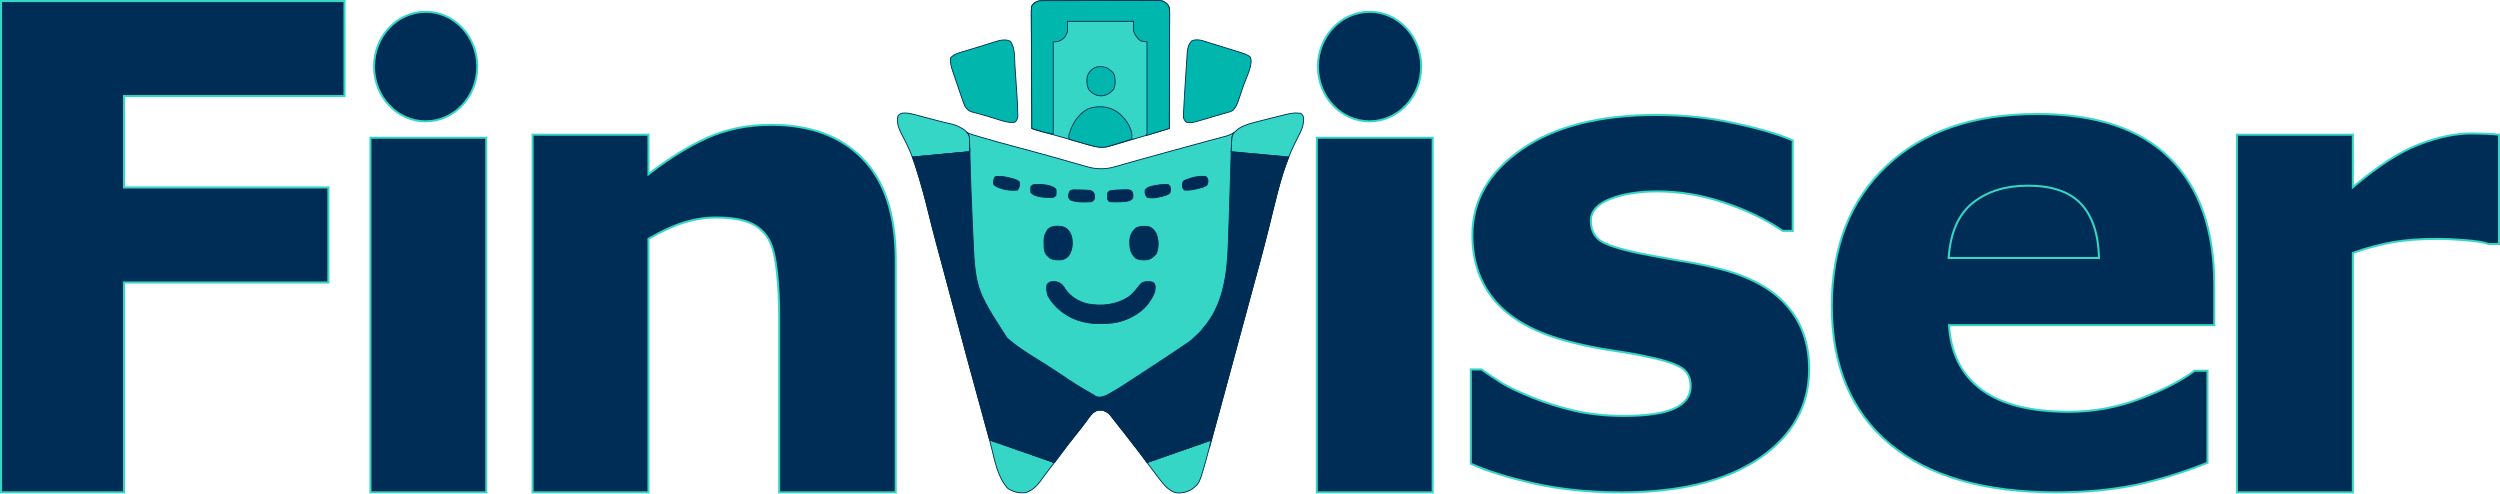
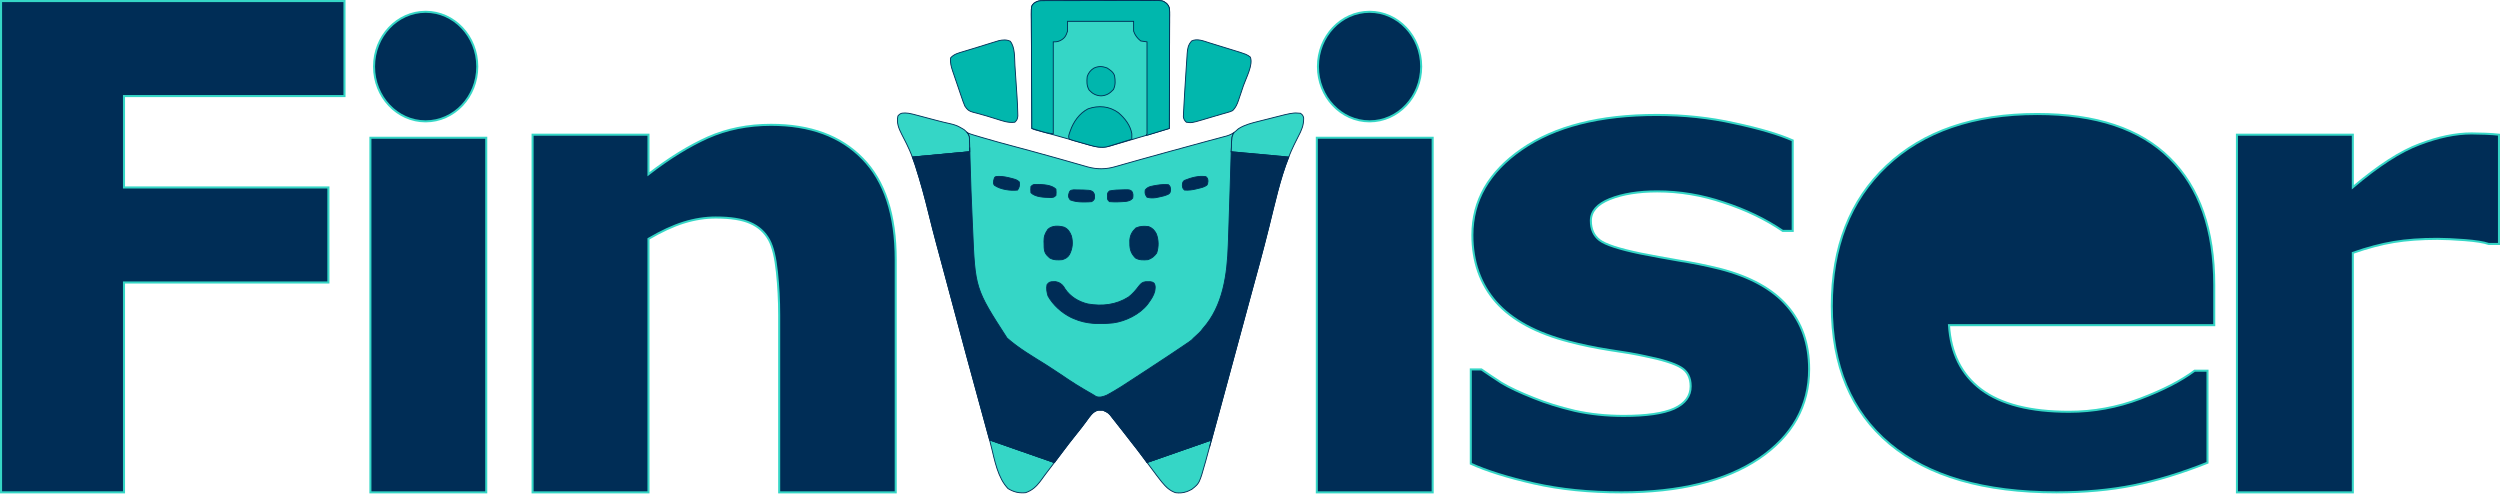
<svg xmlns="http://www.w3.org/2000/svg" width="324.517mm" height="64.044mm" viewBox="0 0 324.517 64.044" version="1.1" id="svg1" xml:space="preserve">
  <defs id="defs1">
    <rect x="24.774" y="423.187" width="227.275" height="321.605" id="rect68" />
    <rect x="57.088" y="568.045" width="98.019" height="78.234" id="rect67" />
  </defs>
  <g id="layer1" transform="translate(-44.70507,-20.58306)">
    <path style="font-weight:bold;font-size:85.121px;line-height:1.6;-inkscape-font-specification:'sans-serif Bold';text-align:center;text-anchor:middle;fill:#002d56;fill-opacity:1;stroke:#35d6c6;stroke-width:0.266;stroke-opacity:1" d="m 369.089,52.249 h -1.337 q -0.961,-0.331 -3.092,-0.496 -2.131,-0.165 -3.552,-0.165 -3.218,0 -5.683,0.413 -2.465,0.413 -5.307,1.406 V 84.494 H 335.075 V 38.069 h 15.043 v 6.821 q 4.973,-4.217 8.65,-5.581 3.677,-1.406 6.769,-1.406 0.794,0 1.797,0.041 1.003,0.041 1.755,0.124 z" id="logor" />
    <g id="logoe" transform="translate(-19.99447,-9.152622)" style="stroke:#35d6c6;stroke-opacity:1">
      <path style="font-weight:bold;font-size:85.121px;line-height:1.6;-inkscape-font-specification:'sans-serif Bold';text-align:center;text-anchor:middle;fill:#002d56;fill-opacity:1;stroke:#35d6c6;stroke-width:0.266;stroke-opacity:1" d="m 352.124,71.943 h -34.432 q 0.334,5.457 4.179,8.351 3.886,2.894 11.408,2.894 4.764,0 9.235,-1.695 4.471,-1.695 7.062,-3.638 h 1.671 v 11.947 q -5.098,2.026 -9.611,2.935 -4.513,0.909 -9.987,0.909 -14.124,0 -21.646,-6.284 -7.522,-6.284 -7.522,-17.9 0,-11.493 7.104,-18.19 7.146,-6.738 19.556,-6.738 11.45,0 17.216,5.746 5.767,5.705 5.767,16.453 z" id="path8" />
-       <path style="font-weight:bold;font-size:85.121px;line-height:1.6;-inkscape-font-specification:'sans-serif Bold';text-align:center;text-anchor:middle;fill:transparent;fill-opacity:0;stroke:#35d6c6;stroke-width:0.266;stroke-opacity:1" d="m 337.165,63.22 q -0.125,-4.671 -2.34,-7.028 -2.215,-2.356 -6.895,-2.356 -4.346,0 -7.146,2.232 -2.8,2.232 -3.134,7.152 z" id="path9" />
+       <path style="font-weight:bold;font-size:85.121px;line-height:1.6;-inkscape-font-specification:'sans-serif Bold';text-align:center;text-anchor:middle;fill:none;stroke:none" d="m 337.165,63.22 q -0.125,-4.671 -2.34,-7.028 -2.215,-2.356 -6.895,-2.356 -4.346,0 -7.146,2.232 -2.8,2.232 -3.134,7.152 z" id="path9" />
    </g>
    <path style="font-weight:bold;font-size:85.121px;line-height:1.6;-inkscape-font-specification:'sans-serif Bold';text-align:center;text-anchor:middle;fill:#002d56;fill-opacity:1;stroke:#35d6c6;stroke-width:0.266;stroke-opacity:1" d="m 279.542,68.495 q 0,7.193 -6.519,11.617 -6.519,4.382 -17.843,4.382 -6.268,0 -11.366,-1.158 -5.098,-1.158 -8.19,-2.563 v -12.237 h 1.379 q 1.128,0.785 2.591,1.736 1.504,0.909 4.22,1.984 2.34,0.951 5.307,1.654 2.967,0.661 6.352,0.661 4.429,0 6.561,-0.951 2.131,-0.992 2.131,-2.894 0,-1.695 -1.254,-2.439 -1.254,-0.785 -4.764,-1.488 -1.671,-0.372 -4.555,-0.785 -2.842,-0.455 -5.182,-1.075 -6.393,-1.654 -9.486,-5.126 -3.092,-3.514 -3.092,-8.723 0,-6.697 6.393,-11.121 6.435,-4.465 17.551,-4.465 5.265,0 10.071,1.075 4.847,1.034 7.563,2.232 V 50.554 h -1.295 q -3.343,-2.274 -7.647,-3.679 -4.262,-1.447 -8.65,-1.447 -3.635,0 -6.143,0.992 -2.465,0.992 -2.465,2.811 0,1.654 1.128,2.522 1.128,0.868 5.307,1.736 2.298,0.455 4.931,0.909 2.674,0.413 5.349,1.075 5.934,1.53 8.775,4.837 2.842,3.266 2.842,8.185 z" id="logos" />
    <path style="font-weight:bold;font-size:85.121px;line-height:1.6;-inkscape-font-specification:'sans-serif Bold';text-align:center;text-anchor:middle;fill:#002d56;fill-opacity:1;stroke:#35d6c6;stroke-width:0.266;stroke-opacity:1" d="M 160.975,84.494 H 145.848 V 61.468 q 0,-2.811 -0.292,-5.581 -0.293,-2.811 -1.003,-4.134 -0.836,-1.53 -2.465,-2.232 -1.588,-0.703 -4.471,-0.703 -2.048,0 -4.179,0.661 -2.089,0.661 -4.555,2.108 V 84.494 H 113.839 V 38.069 h 15.043 v 5.126 q 4.012,-3.101 7.689,-4.754 3.719,-1.654 8.232,-1.654 7.605,0 11.867,4.382 4.304,4.382 4.304,13.105 z" id="logon" />
    <path style="font-weight:bold;font-size:85.121px;line-height:1.6;-inkscape-font-specification:'sans-serif Bold';text-align:center;text-anchor:middle;fill:#002d56;fill-opacity:1;stroke:#35d6c6;stroke-width:0.271;stroke-opacity:1" d="M 89.422,33.053 H 60.801 V 44.917 H 87.333 V 57.252 H 60.801 V 84.492 H 44.84 v -63.773 h 44.582 z" id="logof" />
    <g id="logomasscot" transform="matrix(0.1158861,0,0,0.1158861,128.2338,-5.620602)" style="mix-blend-mode:normal;stroke:#002d56;stroke-width:1.001;stroke-dasharray:none;stroke-opacity:1">
      <path id="lefthand" d="M -2.324,34.23 C 0.101,39.102 2.253,43.992 4.18,49 h 0.572 l 63.705,-5.895 -0.027,-4.809 -0.133,-5.32 -0.002,-0.047 L 68,26 66.588,22.961 c -0.042,-0.068 -0.088,-0.131 -0.131,-0.197 l -0.901,-1.225 C 65.343,21.368 64.595,20.538 64.377,20.34 64.196,20.138 63.318,19.41 63.177,19.255 62.279,18.534 61.987,18.054 60.758,17.5 L 59.455,16.758 58.125,16 C 57.488,15.626 56.856,15.282 56.225,14.965 L 54.665,14.215 54.02,13.957 C 52.463,13.314 50.887,12.797 49.236,12.348 48.302,12.095 47.345,11.864 46.355,11.641 41.541,10.59 36.773,9.445 32.01,8.184 30.337,7.739 28.664,7.294 26.99,6.854 24.41,6.175 21.83,5.496 19.25,4.812 16.65,4.114 14.048,3.415 11.443,2.732 L 8.953,2.082 C 5.981,1.27 3.038,0.52 0,0 -1.415,-0.134 -2.728,-0.292 -3.959,-0.35 l -3.34,0.221 c -0.27,0.06 -0.536,0.132 -0.799,0.221 -0.069,0.023 -0.137,0.049 -0.205,0.074 -0.286,0.105 -0.568,0.224 -0.846,0.369 -0.017,0.009 -0.034,0.02 -0.051,0.029 -0.273,0.145 -0.541,0.314 -0.807,0.502 -0.048,0.034 -0.097,0.066 -0.145,0.102 -0.255,0.189 -0.507,0.405 -0.756,0.639 -0.317,0.297 -0.629,0.629 -0.938,1.006 -0.019,0.024 -0.039,0.041 -0.059,0.064 l -0.105,0.178 c -0.123,0.551 -0.182,1.082 -0.262,1.619 -0.056,0.381 -0.146,0.772 -0.182,1.146 -0.049,0.51 -0.039,1.004 -0.051,1.504 -0.01,0.398 -0.049,0.805 -0.037,1.197 0.011,0.364 0.067,0.717 0.096,1.076 0.041,0.51 0.064,1.024 0.139,1.525 0.051,0.345 0.141,0.682 0.207,1.023 0.098,0.505 0.181,1.013 0.309,1.512 0.003,0.012 0.007,0.023 0.01,0.035 0.424,1.652 1.004,3.276 1.688,4.902 0.697,1.657 1.502,3.315 2.359,5.004 1.545,2.925 3.041,5.865 4.514,8.826 z" transform="translate(297,353)" style="fill:#35d6c6;fill-opacity:1;stroke:#002d56;stroke-width:1.001;stroke-dasharray:none;stroke-opacity:1" />
      <path id="leftleg" d="M 163.232,391.201 90.691,365.863 c 4.301,15.599 7.01,36.165 16.867,49.945 0.21,0.294 0.43,0.579 0.646,0.867 0.992,1.316 2.029,2.591 3.17,3.762 1.573,0.936 3.109,1.727 4.641,2.387 0.409,0.176 0.819,0.324 1.229,0.48 0.333,0.127 0.666,0.268 1,0.383 0.462,0.158 0.929,0.283 1.395,0.416 0.3,0.086 0.598,0.184 0.9,0.26 l 0.375,0.076 c 0.852,0.2 1.713,0.365 2.59,0.482 l 0.885,0.092 c 0.615,0.063 1.246,0.093 1.881,0.115 1.518,0.056 3.07,0.041 4.73,-0.129 3.733,-1.244 6.77,-3.029 9.451,-5.229 0.628,-0.515 1.215,-1.083 1.807,-1.645 0.383,-0.364 0.78,-0.711 1.15,-1.094 0.301,-0.31 0.583,-0.654 0.877,-0.977 1.738,-1.91 3.384,-3.972 5.012,-6.264 0.537,-0.761 1.078,-1.518 1.625,-2.271 l 1.895,-2.576 2.379,-3.16 c 0.841,-1.107 1.686,-2.212 2.531,-3.316 1.849,-2.412 3.665,-4.85 5.506,-7.268 z" transform="translate(297,353)" style="fill:#35d6c6;fill-opacity:1;stroke:#002d56;stroke-width:1.001;stroke-dasharray:none;stroke-opacity:1" />
      <path id="rightleg" d="m 337.189,373.365 c 0.675,-2.485 1.351,-4.971 2.029,-7.455 l -72.225,25.227 c 3.544,4.811 7.08,9.626 10.729,14.361 l 1.84,2.377 c 1.294,1.682 2.565,3.356 3.867,4.975 0.484,0.601 1.012,1.138 1.508,1.721 1.508,1.773 3.043,3.506 4.764,5.006 0.399,0.348 0.83,0.66 1.246,0.988 0.379,0.299 0.742,0.617 1.137,0.898 0.377,0.269 0.791,0.498 1.184,0.75 0.469,0.3 0.921,0.619 1.414,0.893 0.385,0.213 0.808,0.383 1.209,0.578 0.553,0.27 1.089,0.559 1.674,0.793 0.493,0.191 0.999,0.359 1.521,0.508 0.128,0.025 0.241,0.039 0.361,0.059 0.403,0.05 0.796,0.082 1.189,0.115 0.155,-3.2e-4 0.299,-0.007 0.428,-0.023 0.236,0.044 0.497,0.081 0.764,0.113 0.183,0.008 0.36,0.001 0.541,0.006 0.843,0.02 1.669,5.2e-4 2.48,-0.057 0.261,-0.018 0.521,-0.036 0.779,-0.062 0.961,-0.098 1.91,-0.232 2.844,-0.438 0.012,-0.003 0.025,-0.003 0.037,-0.006 0.469,-0.114 0.88,-0.241 1.23,-0.383 0.386,-0.063 0.818,-0.178 1.271,-0.316 0.199,-0.065 0.398,-0.143 0.598,-0.213 0.552,-0.194 1.105,-0.421 1.658,-0.652 1.253,-0.524 2.509,-1.106 3.795,-1.814 2.173,-1.711 3.792,-2.996 5.133,-4.342 0.2,-0.201 0.386,-0.402 0.574,-0.604 0.123,-0.134 0.251,-0.267 0.369,-0.404 0.407,-0.472 0.786,-0.968 1.146,-1.496 0.09,-0.132 0.176,-0.273 0.264,-0.41 0.32,-0.498 0.63,-1.026 0.93,-1.607 0.039,-0.076 0.08,-0.144 0.119,-0.223 0.123,-0.245 0.246,-0.661 0.367,-0.924 0.771,-1.668 1.542,-3.807 2.389,-6.482 1.22,-3.83 2.537,-8.455 4.523,-15.643 0.492,-1.82 0.984,-3.641 1.482,-5.459 0.946,-3.44 1.887,-6.883 2.822,-10.326 0.003,-0.009 0.005,-0.018 0.008,-0.027 z" transform="translate(297,353)" style="fill:#35d6c6;fill-opacity:1;stroke:#002d56;stroke-width:1.001;stroke-dasharray:none;stroke-opacity:1" />
      <path id="Pocket" d="M 425.748,49 H 425 l -63.707,-5.895 0.256,-5.199 0.035,-4.979 0.666,-6.027 c 0.033,-0.151 0.045,-0.313 0.082,-0.463 l 1.154,-3.217 0.002,-0.002 c 0.002,-0.002 0.004,-0.006 0.006,-0.008 v -0.002 l 0.002,-0.002 1.246,-1.9 c -2.69,1.97 -5.465,3.273 -9.297,4.34 L 352.562,26.375 c -2.155,0.587 -4.31,1.173 -6.465,1.758 -3.601,0.946 -7.2,1.896 -10.793,2.875 -6.045,1.663 -12.091,3.323 -18.143,4.963 -7.689,2.083 -15.373,4.181 -23.053,6.297 -3.302,0.91 -6.604,1.821 -9.908,2.727 -8.027,2.196 -16.055,4.392 -24.061,6.666 -3.993,1.136 -7.985,2.264 -11.982,3.385 -1.949,0.546 -3.898,1.094 -5.846,1.643 -2.748,0.794 -5.495,1.587 -8.25,2.357 l -2.574,0.717 c -10.589,3.136 -20.641,3.159 -31.297,0.207 l -3.074,-0.906 c -3.508,-0.986 -7.014,-1.976 -10.516,-2.986 -3.149,-0.909 -6.301,-1.807 -9.455,-2.697 -1.302,-0.367 -2.604,-0.735 -3.906,-1.102 l -1.977,-0.557 c -2.003,-0.565 -4.004,-1.131 -6.006,-1.699 -9.417,-2.674 -18.846,-5.29 -28.299,-7.832 L 134.977,41.656 C 129.818,40.268 124.66,38.883 119.5,37.5 106.622,34.06 93.757,30.588 80.982,26.777 L 77.469,25.719 74.107,24.727 71.014,23.779 c -2.449,-0.741 -4.181,-1.261 -6.039,-2.744 l 1.482,1.729 c 0.043,0.066 0.089,0.13 0.131,0.197 L 68,26 l 0.295,6.93 0.002,0.047 0.133,5.32 0.027,4.809 L 4.752,49 H 4.18 c 1.052,2.734 2.037,5.503 2.961,8.324 L 8,60 c 5.542,17.133 10.205,34.409 14.508,51.887 2.818,11.454 5.707,22.879 8.779,34.268 l 0.65,2.408 c 0.931,3.444 1.862,6.888 2.793,10.332 2.294,8.474 4.569,16.953 6.834,25.436 15.61,58.478 31.278,116.944 47.4,175.283 0.576,2.083 1.152,4.167 1.727,6.25 l 72.541,25.338 c 3.195,-4.196 6.404,-8.381 9.555,-12.611 4.287,-5.757 8.644,-11.44 13.15,-17.027 2.626,-3.243 5.243,-6.488 7.773,-9.807 l 1.758,-2.334 c 1.158,-1.535 2.314,-3.072 3.469,-4.609 3.655,-4.945 7.178,-11.052 13.598,-12.309 l 2.527,0.059 2.535,0.004 c 6.437,2.898 6.437,2.897 10.867,8.725 l 1.66,2.084 c 4.473,5.562 8.887,11.166 13.215,16.842 2.055,2.696 4.122,5.379 6.23,8.033 4.599,5.79 9.108,11.626 13.48,17.59 1.3,1.777 2.638,3.525 3.943,5.297 l 72.225,-25.227 c -0.679,2.484 -1.355,4.97 -2.029,7.455 0.802,-2.954 1.606,-5.908 2.414,-8.861 2.909,-10.628 5.802,-21.259 8.688,-31.893 0.474,-1.746 0.948,-3.494 1.422,-5.24 5.617,-20.696 11.22,-41.395 16.811,-62.098 4.08,-15.11 8.169,-30.218 12.268,-45.322 1.005,-3.703 2.01,-7.406 3.014,-11.109 2.524,-9.316 5.04,-18.635 7.592,-27.943 1.03,-3.754 2.059,-7.51 3.084,-11.266 L 393.062,167.5 c 3.676,-13.477 7.104,-27.014 10.516,-40.561 C 410.101,101.037 415.761,74.01 425.748,49 Z" transform="translate(297,353)" style="fill:#35d6c6;fill-opacity:1;stroke:#002d56;stroke-width:1.001;stroke-dasharray:none;stroke-opacity:1" />
      <path id="righthand" d="m 439,0 -5.416,-0.357 c -0.638,0.016 -1.276,0.046 -1.914,0.098 -1.601,0.131 -3.198,0.365 -4.785,0.66 -2.048,0.381 -4.086,0.838 -6.08,1.326 L 417.875,2.484 c -2.11,0.527 -4.219,1.056 -6.328,1.586 -3.276,0.841 -6.552,1.682 -9.834,2.502 -2.159,0.537 -4.317,1.078 -6.475,1.623 L 392.125,8.984 c -7.735,1.934 -15.356,3.823 -22.021,7.91 l -1.252,0.887 c -1.431,1.379 -2.759,2.537 -4.109,3.525 l -1.246,1.9 -0.002,0.002 v 0.002 c -0.002,0.002 -0.004,0.006 -0.006,0.008 l -0.002,0.002 -1.154,3.217 c -0.037,0.15 -0.049,0.312 -0.082,0.463 l -0.666,6.027 -0.035,4.979 -0.256,5.199 L 425,49 h 0.748 c 1.777,-4.449 3.69,-8.835 5.77,-13.139 l 1.65,-3.318 c 0.366,-0.737 0.737,-1.471 1.104,-2.207 l 0.15,-0.312 0.348,-0.686 c 0.577,-1.154 1.151,-2.31 1.73,-3.463 0.879,-1.655 1.668,-3.218 2.383,-4.76 0.226,-0.486 0.392,-0.965 0.6,-1.447 0.484,-1.126 0.955,-2.249 1.33,-3.381 0.136,-0.41 0.262,-0.824 0.383,-1.238 0.111,-0.383 0.227,-0.764 0.324,-1.152 0.135,-0.538 0.244,-1.089 0.352,-1.641 0.068,-0.347 0.146,-0.689 0.203,-1.043 0.105,-0.656 0.175,-1.336 0.24,-2.021 0.027,-0.279 0.07,-0.547 0.09,-0.832 0.069,-0.989 0.1,-2.009 0.082,-3.078 -0.002,-0.009 -0.004,-0.018 -0.006,-0.027 l -0.551,-1.891 c -0.009,-0.022 -0.016,-0.049 -0.025,-0.07 l -0.893,-1.475 c -0.007,-0.008 -0.013,-0.017 -0.019,-0.025 z" transform="translate(297,353)" style="fill:#35d6c6;fill-opacity:1;stroke:#002d56;stroke-width:1.001;stroke-dasharray:none;stroke-opacity:1" />
      <path id="Wbody" d="m 68.43,38.297 0.027,4.809 L 4.752,49 H 4.18 c 1.052,2.734 2.036,5.503 2.961,8.324 L 8,60 c 5.542,17.133 10.205,34.409 14.508,51.887 2.818,11.454 5.707,22.879 8.779,34.268 l 0.65,2.408 c 0.931,3.444 1.862,6.888 2.793,10.332 2.294,8.474 4.569,16.953 6.834,25.436 15.61,58.478 31.278,116.944 47.4,175.283 0.576,2.083 1.152,4.167 1.727,6.25 l 72.578,25.352 c 3.192,-4.193 6.37,-8.398 9.518,-12.625 4.287,-5.757 8.644,-11.44 13.15,-17.027 2.626,-3.243 5.243,-6.488 7.773,-9.807 l 1.758,-2.334 c 1.158,-1.535 2.314,-3.072 3.469,-4.609 3.655,-4.945 7.178,-11.052 13.598,-12.309 l 2.527,0.059 2.535,0.004 c 6.437,2.898 6.437,2.897 10.867,8.725 l 1.66,2.084 c 4.473,5.562 8.887,11.168 13.215,16.844 2.055,2.696 4.122,5.377 6.23,8.031 4.599,5.79 9.108,11.626 13.48,17.59 1.297,1.773 2.596,3.544 3.898,5.312 l 72.27,-25.242 c 0.128,-0.469 0.256,-0.937 0.385,-1.406 2.909,-10.628 5.802,-21.259 8.688,-31.893 0.474,-1.746 0.948,-3.494 1.422,-5.24 5.617,-20.696 11.22,-41.395 16.811,-62.098 4.08,-15.11 8.169,-30.218 12.268,-45.322 1.005,-3.703 2.01,-7.406 3.014,-11.109 2.524,-9.316 5.04,-18.635 7.592,-27.943 1.03,-3.754 2.059,-7.51 3.084,-11.266 L 393.062,167.5 c 3.676,-13.477 7.104,-27.014 10.516,-40.561 C 410.101,101.037 415.761,74.01 425.748,49 H 425 l -63.707,-5.895 c -0.05,1.894 -0.103,3.788 -0.16,5.682 -0.124,4.011 -0.248,8.022 -0.363,12.033 -0.179,6.339 -0.364,12.679 -0.561,19.018 -0.066,2.111 -0.132,4.223 -0.197,6.334 l -0.098,3.152 c -0.13,4.165 -0.26,8.329 -0.387,12.494 -0.404,13.262 -0.802,26.523 -1.303,39.781 -0.076,1.946 -0.151,3.892 -0.225,5.838 -1.092,32.721 -5.66,68.377 -28.438,93.75 -2.708,4.089 -6.337,6.738 -9.812,10.047 -2.651,2.801 -2.651,2.799 -5.623,4.914 l -3.123,2.117 c -1.748,1.19 -3.497,2.379 -5.252,3.559 L 304,263 c -3.784,2.554 -7.574,5.098 -11.375,7.627 l -1.688,1.123 c -8.824,5.876 -17.666,11.724 -26.57,17.477 -3.413,2.204 -6.821,4.412 -10.211,6.652 -10.483,6.954 -20.925,13.823 -32,19.801 -4.027,1.684 -7.965,3.1 -12.23,1.582 L 208,316 c -20.594,-11.961 -20.594,-11.961 -40.371,-25.254 -4.44,-2.984 -8.897,-5.925 -13.426,-8.773 -14.918,-9.381 -30.797,-18.476 -44,-30.23 C 74.446,196.336 74.446,196.337 71.682,128.971 c -0.091,-1.969 -0.184,-3.939 -0.277,-5.908 -1.154,-24.21 -2.002,-48.424 -2.646,-72.652 -0.055,-2.091 -0.111,-4.184 -0.168,-6.275 -0.054,-1.946 -0.107,-3.892 -0.16,-5.838 z" style="fill:#002d56;fill-opacity:1;stroke:#002d56;stroke-width:1.001;stroke-dasharray:none;stroke-opacity:1" transform="translate(297,353)" />
      <path d="m 0,0 c 5.558,6.829 4.709,18.719 5.258,27.176 0.086,1.261 0.172,2.522 0.26,3.821 0.179,2.653 0.356,5.306 0.529,7.959 0.219,3.358 0.447,6.716 0.679,10.074 0.224,3.257 0.44,6.514 0.656,9.771 0.081,1.184 0.162,2.368 0.246,3.587 0.384,5.969 0.665,11.937 0.796,17.917 0.028,1.128 0.055,2.255 0.083,3.417 C 8.15,87.033 7.574,88.393 5.188,90.688 -2.155,91.732 -8.797,89.183 -15.75,87 c -2.406,-0.74 -4.812,-1.48 -7.219,-2.219 -1.167,-0.361 -2.333,-0.722 -3.535,-1.094 -2.894,-0.875 -5.793,-1.693 -8.715,-2.469 -0.779,-0.211 -1.557,-0.421 -2.36,-0.638 -1.399,-0.374 -2.802,-0.736 -4.208,-1.082 -4.634,-1.269 -6.391,-2.85 -9.026,-6.812 -1.499,-3.441 -2.696,-6.967 -3.891,-10.523 -0.349,-1.02 -0.699,-2.039 -1.059,-3.09 -0.734,-2.152 -1.464,-4.305 -2.188,-6.46 -1.108,-3.288 -2.238,-6.569 -3.37,-9.849 -0.712,-2.096 -1.423,-4.192 -2.133,-6.289 -0.337,-0.976 -0.675,-1.953 -1.023,-2.958 -1.704,-5.122 -2.937,-9.424 -2.337,-14.831 3.748,-4.392 9.081,-5.593 14.438,-7.188 1.408,-0.431 1.408,-0.431 2.844,-0.871 2.082,-0.636 4.165,-1.266 6.25,-1.892 3.112,-0.941 6.217,-1.901 9.32,-2.871 2.694,-0.84 5.392,-1.671 8.09,-2.5 1.322,-0.408 2.644,-0.818 3.964,-1.231 1.871,-0.584 3.747,-1.154 5.623,-1.724 1.08,-0.332 2.16,-0.665 3.273,-1.008 C -8.349,-1.64 -4.383,-2.045 0,0 Z" fill="#01b7ad" transform="translate(410.8125,272.3125)" id="leftnote" style="stroke:#002d56;stroke-width:1.001;stroke-dasharray:none;stroke-opacity:1" />
      <path d="M 0,0 C 0.992,0.304 1.984,0.607 3.006,0.92 5.098,1.562 7.188,2.209 9.277,2.86 12.456,3.85 15.639,4.828 18.822,5.803 20.861,6.43 22.899,7.058 24.938,7.688 c 0.943,0.291 1.886,0.581 2.857,0.881 14.435,4.503 14.435,4.503 18.428,7.474 3.621,8.276 -4.838,23.723 -7.676,32.072 -0.953,2.814 -1.892,5.632 -2.83,8.451 -0.61,1.802 -1.222,3.604 -1.834,5.406 -0.276,0.837 -0.552,1.673 -0.837,2.535 -1.555,4.516 -3.101,8.053 -6.511,11.535 -2.906,1.301 -2.906,1.301 -6.5,2.312 -0.667,0.192 -1.334,0.383 -2.021,0.581 -1.559,0.446 -3.119,0.885 -4.682,1.318 -3.277,0.925 -6.536,1.903 -9.797,2.883 -2.5,0.741 -5,1.48 -7.5,2.219 -1.807,0.543 -1.807,0.543 -3.65,1.097 -11.89,3.447 -11.89,3.447 -17.85,2.591 -2.094,-2.11 -2.932,-3.414 -3.278,-6.385 0.046,-0.885 0.092,-1.771 0.14,-2.683 0.045,-1.012 0.091,-2.024 0.137,-3.066 0.066,-1.095 0.132,-2.191 0.2,-3.319 0.057,-1.148 0.115,-2.296 0.174,-3.479 0.191,-3.691 0.407,-7.379 0.627,-11.068 0.067,-1.192 0.134,-2.384 0.203,-3.613 0.404,-7.176 0.861,-14.348 1.362,-21.518 0.168,-2.448 0.327,-4.897 0.479,-7.347 0.225,-3.608 0.472,-7.214 0.725,-10.82 0.064,-1.091 0.127,-2.181 0.193,-3.305 0.449,-5.96 1.04,-9.849 5.037,-14.398 C -13.33,-5.025 -6.064,-1.905 0,0 Z" fill="#01b7ad" id="rightnote" transform="translate(633.4648,273.957)" style="stroke:#002d56;stroke-width:1.001;stroke-dasharray:none;stroke-opacity:1" />
      <path d="M 0,0 C 0.75,-0.008 1.5,-0.015 2.273,-0.023 6.309,0.66 8.855,2.343 11.293,5.609 12.045,6.855 12.045,6.855 12.812,8.125 18.807,16.962 27.964,22.471 38.337,24.975 54.481,27.797 70.016,26.043 83.938,17.25 88.66,13.72 92.162,9.406 95.715,4.73 97.9,2.035 99.489,0.519 103,0.074 104.299,0.068 104.299,0.068 105.625,0.062 106.491,0.046 107.358,0.029 108.25,0.012 110.625,0.375 110.625,0.375 112.434,1.609 c 2.02,2.993 1.358,5.554 0.895,9.008 -1.242,4.872 -3.796,8.708 -6.703,12.758 -0.455,0.639 -0.91,1.279 -1.379,1.938 C 96.489,36.49 80.763,44.249 66.853,46.155 51.607,47.659 36.784,47.635 22.625,41.375 21.616,40.929 20.606,40.483 19.566,40.023 9.148,34.85 -0.57,26.224 -6.25,16 -7.559,11.781 -8.241,7.756 -7.375,3.375 -5.248,0.411 -3.574,-0.037 0,0 Z" fill="#002c56" transform="translate(459.375,541.625)" id="smile" style="stroke:#002d56;stroke-width:1.001;stroke-dasharray:none;stroke-opacity:1" />
      <path d="M 0,0 C 4.53,2.133 6.509,5.369 8.211,9.855 10.116,17.238 9.447,23.811 6.016,30.602 c -2.178,3.449 -4.359,4.551 -8.145,5.812 -4.931,0.397 -9.629,0.55 -14,-2 -4.316,-3.825 -5.87,-5.941 -6.238,-11.766 -0.031,-1.495 -0.055,-2.99 -0.074,-4.484 -0.029,-0.739 -0.058,-1.477 -0.088,-2.238 -0.065,-5.656 1.198,-8.844 4.4,-13.512 C -13.374,-2.052 -6.001,-1.652 0,0 Z" fill="#002d57" transform="translate(471.1289,480.5859)" id="lefteye" style="stroke:#002d56;stroke-width:1.001;stroke-dasharray:none;stroke-opacity:1" />
      <path d="m 0,0 c 4.27,1.786 6.252,3.942 8.375,7.938 2.737,6.916 2.777,14.607 0.438,21.625 C 6.051,33.276 3.401,35.533 -1,37 -5.887,37.394 -10.714,37.619 -15,35 -21.122,28.599 -21.364,23.88 -21.277,15.27 -20.766,9.236 -18.716,5.674 -14.438,1.5 -9.542,-0.636 -5.259,-0.745 0,0 Z" fill="#002d56" transform="translate(566,480)" id="righteye" style="stroke:#002d56;stroke-width:1.001;stroke-dasharray:none;stroke-opacity:1" />
      <g id="CentreNote" style="stroke:#002d56;stroke-width:1.001;stroke-dasharray:none;stroke-opacity:1">
        <path d="m 0,0 c 1.155,-0.006 2.31,-0.011 3.501,-0.017 1.274,-0.001 2.548,-0.002 3.86,-0.003 1.35,-0.005 2.7,-0.01 4.05,-0.015 3.674,-0.013 7.347,-0.02 11.021,-0.024 2.295,-0.003 4.591,-0.007 6.886,-0.012 7.181,-0.014 14.363,-0.023 21.544,-0.027 8.289,-0.004 16.579,-0.022 24.868,-0.051 6.407,-0.022 12.814,-0.032 19.221,-0.033 3.827,-0.001 7.653,-0.007 11.479,-0.025 3.602,-0.016 7.203,-0.019 10.805,-0.01 1.948,0.001 3.896,-0.013 5.843,-0.027 10.94,0.052 10.94,0.052 15.482,3.384 2.959,3.196 3.373,5.334 3.361,9.644 0.006,1.725 0.006,1.725 0.013,3.484 -0.011,1.257 -0.022,2.515 -0.033,3.81 -8.5e-4,1.34 -3.7e-4,2.681 0.001,4.021 8.6e-4,3.636 -0.017,7.272 -0.038,10.908 -0.019,3.801 -0.021,7.602 -0.024,11.403 -0.009,7.196 -0.034,14.393 -0.064,21.589 -0.034,8.193 -0.05,16.387 -0.065,24.58 -0.031,16.853 -0.084,33.706 -0.151,50.56 -4.056,1.218 -8.111,2.435 -12.167,3.653 -1.374,0.412 -2.748,0.825 -4.123,1.238 -11.147,3.347 -22.297,6.684 -33.478,9.915 -1.779,0.516 -3.556,1.037 -5.332,1.562 -2.659,0.785 -5.322,1.556 -7.986,2.324 -1.175,0.351 -1.175,0.351 -2.374,0.71 -8.558,2.431 -15.309,1.722 -23.708,-0.745 -1.299,-0.367 -1.299,-0.367 -2.623,-0.742 -2.802,-0.795 -5.599,-1.604 -8.396,-2.414 -1.929,-0.55 -3.859,-1.1 -5.789,-1.648 -3.857,-1.096 -7.713,-2.197 -11.568,-3.3 -4.881,-1.393 -9.771,-2.755 -14.667,-4.095 -0.684,-0.187 -1.368,-0.375 -2.073,-0.568 -3.136,-0.857 -6.273,-1.712 -9.41,-2.565 -1.623,-0.445 -1.623,-0.445 -3.279,-0.898 -1.396,-0.38 -1.396,-0.38 -2.821,-0.768 -2.207,-0.657 -2.207,-0.657 -4.207,-1.657 -0.117,-17.776 -0.205,-35.552 -0.259,-53.329 -0.026,-8.254 -0.061,-16.508 -0.118,-24.761 -0.05,-7.194 -0.082,-14.388 -0.093,-21.582 -0.006,-3.809 -0.022,-7.618 -0.058,-11.427 -0.034,-3.586 -0.044,-7.172 -0.037,-10.758 -0.002,-1.942 -0.029,-3.884 -0.057,-5.826 0.056,-9.496 0.056,-9.496 3.033,-12.575 C -6.299,0.374 -4.469,0.013 0,0 Z" fill="#35d6c6" id="path4" style="stroke:#002d56;stroke-width:1.001;stroke-dasharray:none;stroke-opacity:1" transform="translate(447.4391,226.8596)" />
        <path d="m 447.44,226.86 3.501,-0.017 3.86,-0.003 c 1.35,-0.005 2.7,-0.01 4.05,-0.015 3.674,-0.013 7.347,-0.02 11.021,-0.024 2.295,-0.003 4.591,-0.007 6.886,-0.011 7.181,-0.014 14.363,-0.023 21.544,-0.027 8.289,-0.004 16.579,-0.022 24.868,-0.051 6.407,-0.022 12.814,-0.032 19.221,-0.033 3.827,-0.001 7.653,-0.007 11.479,-0.025 3.602,-0.017 7.203,-0.019 10.805,-0.01 1.948,10e-4 3.896,-0.013 5.843,-0.027 10.94,0.052 10.94,0.052 15.482,3.384 2.959,3.196 3.373,5.334 3.361,9.644 l 0.013,3.484 -0.033,3.81 c -8.5e-4,1.34 -3.7e-4,2.681 10e-4,4.021 8.6e-4,3.636 -0.017,7.272 -0.038,10.908 -0.019,3.801 -0.021,7.602 -0.024,11.403 -0.009,7.196 -0.034,14.393 -0.064,21.589 -0.034,8.193 -0.05,16.387 -0.065,24.58 -0.031,16.853 -0.084,33.706 -0.151,50.56 -3.768,1.171 -7.54,2.328 -11.316,3.473 -1.914,0.583 -3.824,1.177 -5.735,1.771 l -3.652,1.104 -3.364,1.031 C 562.094,377.98 563.491,377.296 564,376 v 0 -103 l -7,-1 c -3.908,-3.109 -6.344,-6.293 -8,-11 v -11 h -74 v 11 c -1.784,5.278 -3.083,7.867 -8,10.5 -3.063,1.388 -4.452,1.5 -8,1.5 v 103 c -7.875,-1.125 -7.875,-1.125 -11.402,-2.191 l -2.256,-0.674 -2.279,-0.697 -2.361,-0.709 c -1.902,-0.572 -3.802,-1.149 -5.701,-1.729 -0.117,-17.776 -0.205,-35.552 -0.259,-53.329 -0.026,-8.254 -0.061,-16.508 -0.118,-24.761 -0.05,-7.194 -0.082,-14.388 -0.093,-21.582 -0.007,-3.809 -0.022,-7.618 -0.058,-11.427 -0.034,-3.586 -0.044,-7.172 -0.037,-10.758 -0.002,-1.942 -0.029,-3.884 -0.057,-5.826 0.056,-9.496 0.056,-9.496 3.033,-12.575 3.729,-2.507 5.56,-2.868 10.029,-2.881 z" fill="#00b7ad" id="path5-5" style="stroke:#002d56;stroke-width:1.001;stroke-dasharray:none;stroke-opacity:1" />
        <path d="m 0,0 c 7.088,5.994 13.442,14.215 14.938,23.562 0.02,2 0.022,4 0,6 -4.249,1.314 -8.5,2.626 -12.75,3.938 -1.207,0.373 -2.413,0.746 -3.656,1.131 -1.16,0.358 -2.32,0.715 -3.516,1.084 -1.068,0.33 -2.137,0.66 -3.237,1 -1.406,0.42 -1.406,0.42 -2.841,0.848 -0.931,0.305 -0.931,0.305 -1.88,0.615 -6.251,1.134 -11.84,0.238 -17.866,-1.514 -0.697,-0.195 -1.393,-0.39 -2.111,-0.591 -1.456,-0.41 -2.91,-0.826 -4.364,-1.246 -2.232,-0.644 -4.469,-1.268 -6.707,-1.89 -1.419,-0.402 -2.838,-0.806 -4.256,-1.211 C -48.916,31.54 -49.586,31.353 -50.275,31.161 -51.89,30.688 -53.48,30.133 -55.062,29.562 -56.694,26.3 -55.074,23.555 -53.996,20.211 -50.446,10.14 -43.793,0.531 -34.062,-4.438 -22.149,-8.546 -10.188,-7.459 0,0 Z" fill="#00b6ad" id="path9-6" transform="translate(532.0625,352.4375)" style="stroke:#002d56;stroke-width:1.001;stroke-dasharray:none;stroke-opacity:1" />
        <path d="M 0,0 C 3.484,2.245 7.072,4.585 8.43,8.668 9.408,14.147 9.611,19.087 7.25,24.188 c -4.156,4.476 -7.861,6.814 -13.938,7.125 -5.604,-0.268 -9.566,-2.373 -13.375,-6.562 -2.75,-4.737 -2.691,-9.619 -2.125,-14.938 1.296,-4.138 3.635,-7.063 7.25,-9.438 C -9.867,-2.144 -5.323,-1.983 0,0 Z" fill="#00b6ad" id="path12" transform="translate(519.1875,302.1875)" style="stroke:#002d56;stroke-width:1.001;stroke-dasharray:none;stroke-opacity:1" />
        <text xml:space="preserve" id="text67" style="text-align:start;writing-mode:lr-tb;direction:ltr;white-space:pre;shape-inside:url(#rect67);display:inline;fill:none;fill-opacity:1;stroke:#002d56;stroke-width:1.001;stroke-dasharray:none;stroke-opacity:1" />
      </g>
      <g id="PocketStiches" style="stroke:#002d56;stroke-width:1.001;stroke-dasharray:none;stroke-opacity:1">
        <path d="m 0,0 c 19.043,0.247 19.043,0.247 22.062,2.586 1.943,2.556 1.638,4.539 1.25,7.645 -1.008,1.668 -1.008,1.668 -3,3 -2.837,0.274 -5.42,0.373 -8.25,0.312 -1.108,0.005 -1.108,0.005 -2.238,0.01 -4.843,-0.047 -8.968,-0.598 -13.512,-2.322 -2,-3 -2,-3 -1.75,-6.063 C -4.488,1.449 -3.903,0.335 0,0 Z" fill="#002c56" transform="translate(481.6875,438.7695)" id="path13" style="stroke:#002d56;stroke-width:1.001;stroke-dasharray:none;stroke-opacity:1" />
        <path d="m 0,0 c 4.849,0.035 9.218,0.95 13.875,2.188 0.659,0.174 1.318,0.347 1.997,0.526 2.972,0.836 4.786,1.382 7.003,3.599 0.345,4.053 0.302,5.548 -2,9 C 12.933,16.255 1.536,14.664 -5.086,9.902 -6.125,8.312 -6.125,8.312 -5.875,4.688 -4.858,0.109 -4.411,0.138 0,0 Z" fill="#002c56" transform="translate(398.125,423.6875)" id="path14" style="stroke:#002d56;stroke-width:1.001;stroke-dasharray:none;stroke-opacity:1" />
        <path d="M 0,0 C 0.706,-0.021 1.413,-0.041 2.141,-0.062 7.233,-0.101 7.233,-0.101 9.707,1.578 11.367,4.24 11.195,6.201 10.75,9.25 8.54,11.92 6.765,12.247 3.375,12.938 -2.778,13.497 -9.091,13.727 -15.25,13.25 c -2,-2 -2,-2 -2.266,-3.875 0.005,-0.701 0.01,-1.403 0.016,-2.125 -0.005,-0.701 -0.01,-1.403 -0.016,-2.125 C -17.25,3.25 -17.25,3.25 -15.25,1.25 -10.174,0.255 -5.154,0.038 0,0 Z" fill="#002a55" transform="translate(537.25,438.75)" id="path15" style="stroke:#002d56;stroke-width:1.001;stroke-dasharray:none;stroke-opacity:1" />
        <path d="m 0,0 c 6.634,0.114 16.302,0.427 21.188,5.312 0.25,3.5 0.25,3.5 0,7 -2.504,2.504 -3.347,2.297 -6.812,2.312 -6.634,-0.114 -16.302,-0.427 -21.188,-5.312 -0.25,-3.5 -0.25,-3.5 0,-7 C -4.309,-0.191 -3.465,0.015 0,0 Z" fill="#002b56" transform="translate(440.8125,432.6875)" id="path16" style="stroke:#002d56;stroke-width:1.001;stroke-dasharray:none;stroke-opacity:1" />
        <path d="M 0,0 C 2,2 2,2 2.438,5.438 2,9 2,9 -0.062,10.613 c -3.439,1.623 -6.645,2.4 -10.375,3.137 -1.277,0.263 -2.555,0.526 -3.871,0.797 C -17.922,14.99 -20.511,15.007 -24,14 -26.155,10.767 -26.469,9.748 -26,6 -22.882,1.626 -17.533,1.54 -12.602,0.57 -8.233,-0.121 -4.407,-0.367 0,0 Z" fill="#002955" transform="translate(588,433)" id="path17" style="stroke:#002d56;stroke-width:1.001;stroke-dasharray:none;stroke-opacity:1" />
        <path d="M 0,0 C 2,2 2,2 2.312,4.938 2,8 2,8 0.965,9.555 -1.977,11.718 -5.254,12.368 -8.75,13.188 -9.786,13.453 -9.786,13.453 -10.844,13.725 -15.29,14.807 -19.394,15.353 -24,15 -26,13 -26,13 -26.438,9.562 -26,6 -26,6 -24.188,4.25 -16.445,1.214 -8.4,-1.266 0,0 Z" fill="#002a55" transform="translate(630,424)" id="path18" style="stroke:#002d56;stroke-width:1.001;stroke-dasharray:none;stroke-opacity:1" />
      </g>
      <text xml:space="preserve" id="text68" style="font-size:96px;text-align:start;writing-mode:lr-tb;direction:ltr;white-space:pre;shape-inside:url(#rect68);display:inline;fill:none;fill-opacity:1;stroke:#002d56;stroke-width:1.001;stroke-dasharray:none;stroke-opacity:1" />
    </g>
    <g id="logoi1">
      <g id="g25" transform="matrix(0.9995969,0,0,0.9915163,33.94457,-8.357314)" style="stroke:#35d6c6;stroke-opacity:1">
        <path style="font-weight:bold;font-size:85.121px;line-height:1.6;-inkscape-font-specification:'sans-serif Bold';text-align:center;text-anchor:middle;fill:#002d56;fill-opacity:1;stroke:#35d6c6;stroke-width:0.266;stroke-opacity:1" d="M 73.909,93.647 H 58.866 V 47.222 h 15.043 z" id="path1" />
      </g>
      <ellipse style="opacity:1;fill:#002d56;fill-opacity:1;stroke:#35d6c6;stroke-width:0.265;stroke-opacity:1" id="path24" cx="99.958" cy="29.225" rx="6.7" ry="7.11" />
    </g>
    <g id="logoi2">
      <path style="font-weight:bold;font-size:85.121px;line-height:1.6;-inkscape-font-specification:'sans-serif Bold';text-align:center;text-anchor:middle;fill:#002d56;fill-opacity:1;stroke:#35d6c6;stroke-width:0.265;stroke-opacity:1" d="M 230.675,84.495 H 215.637 V 38.463 h 15.037 z" id="path5" />
      <ellipse style="fill:#002d56;fill-opacity:1;stroke:#35d6c6;stroke-width:0.265;stroke-opacity:1" id="path24-9" cx="222.484" cy="29.225" rx="6.7" ry="7.11" />
    </g>
  </g>
</svg>
